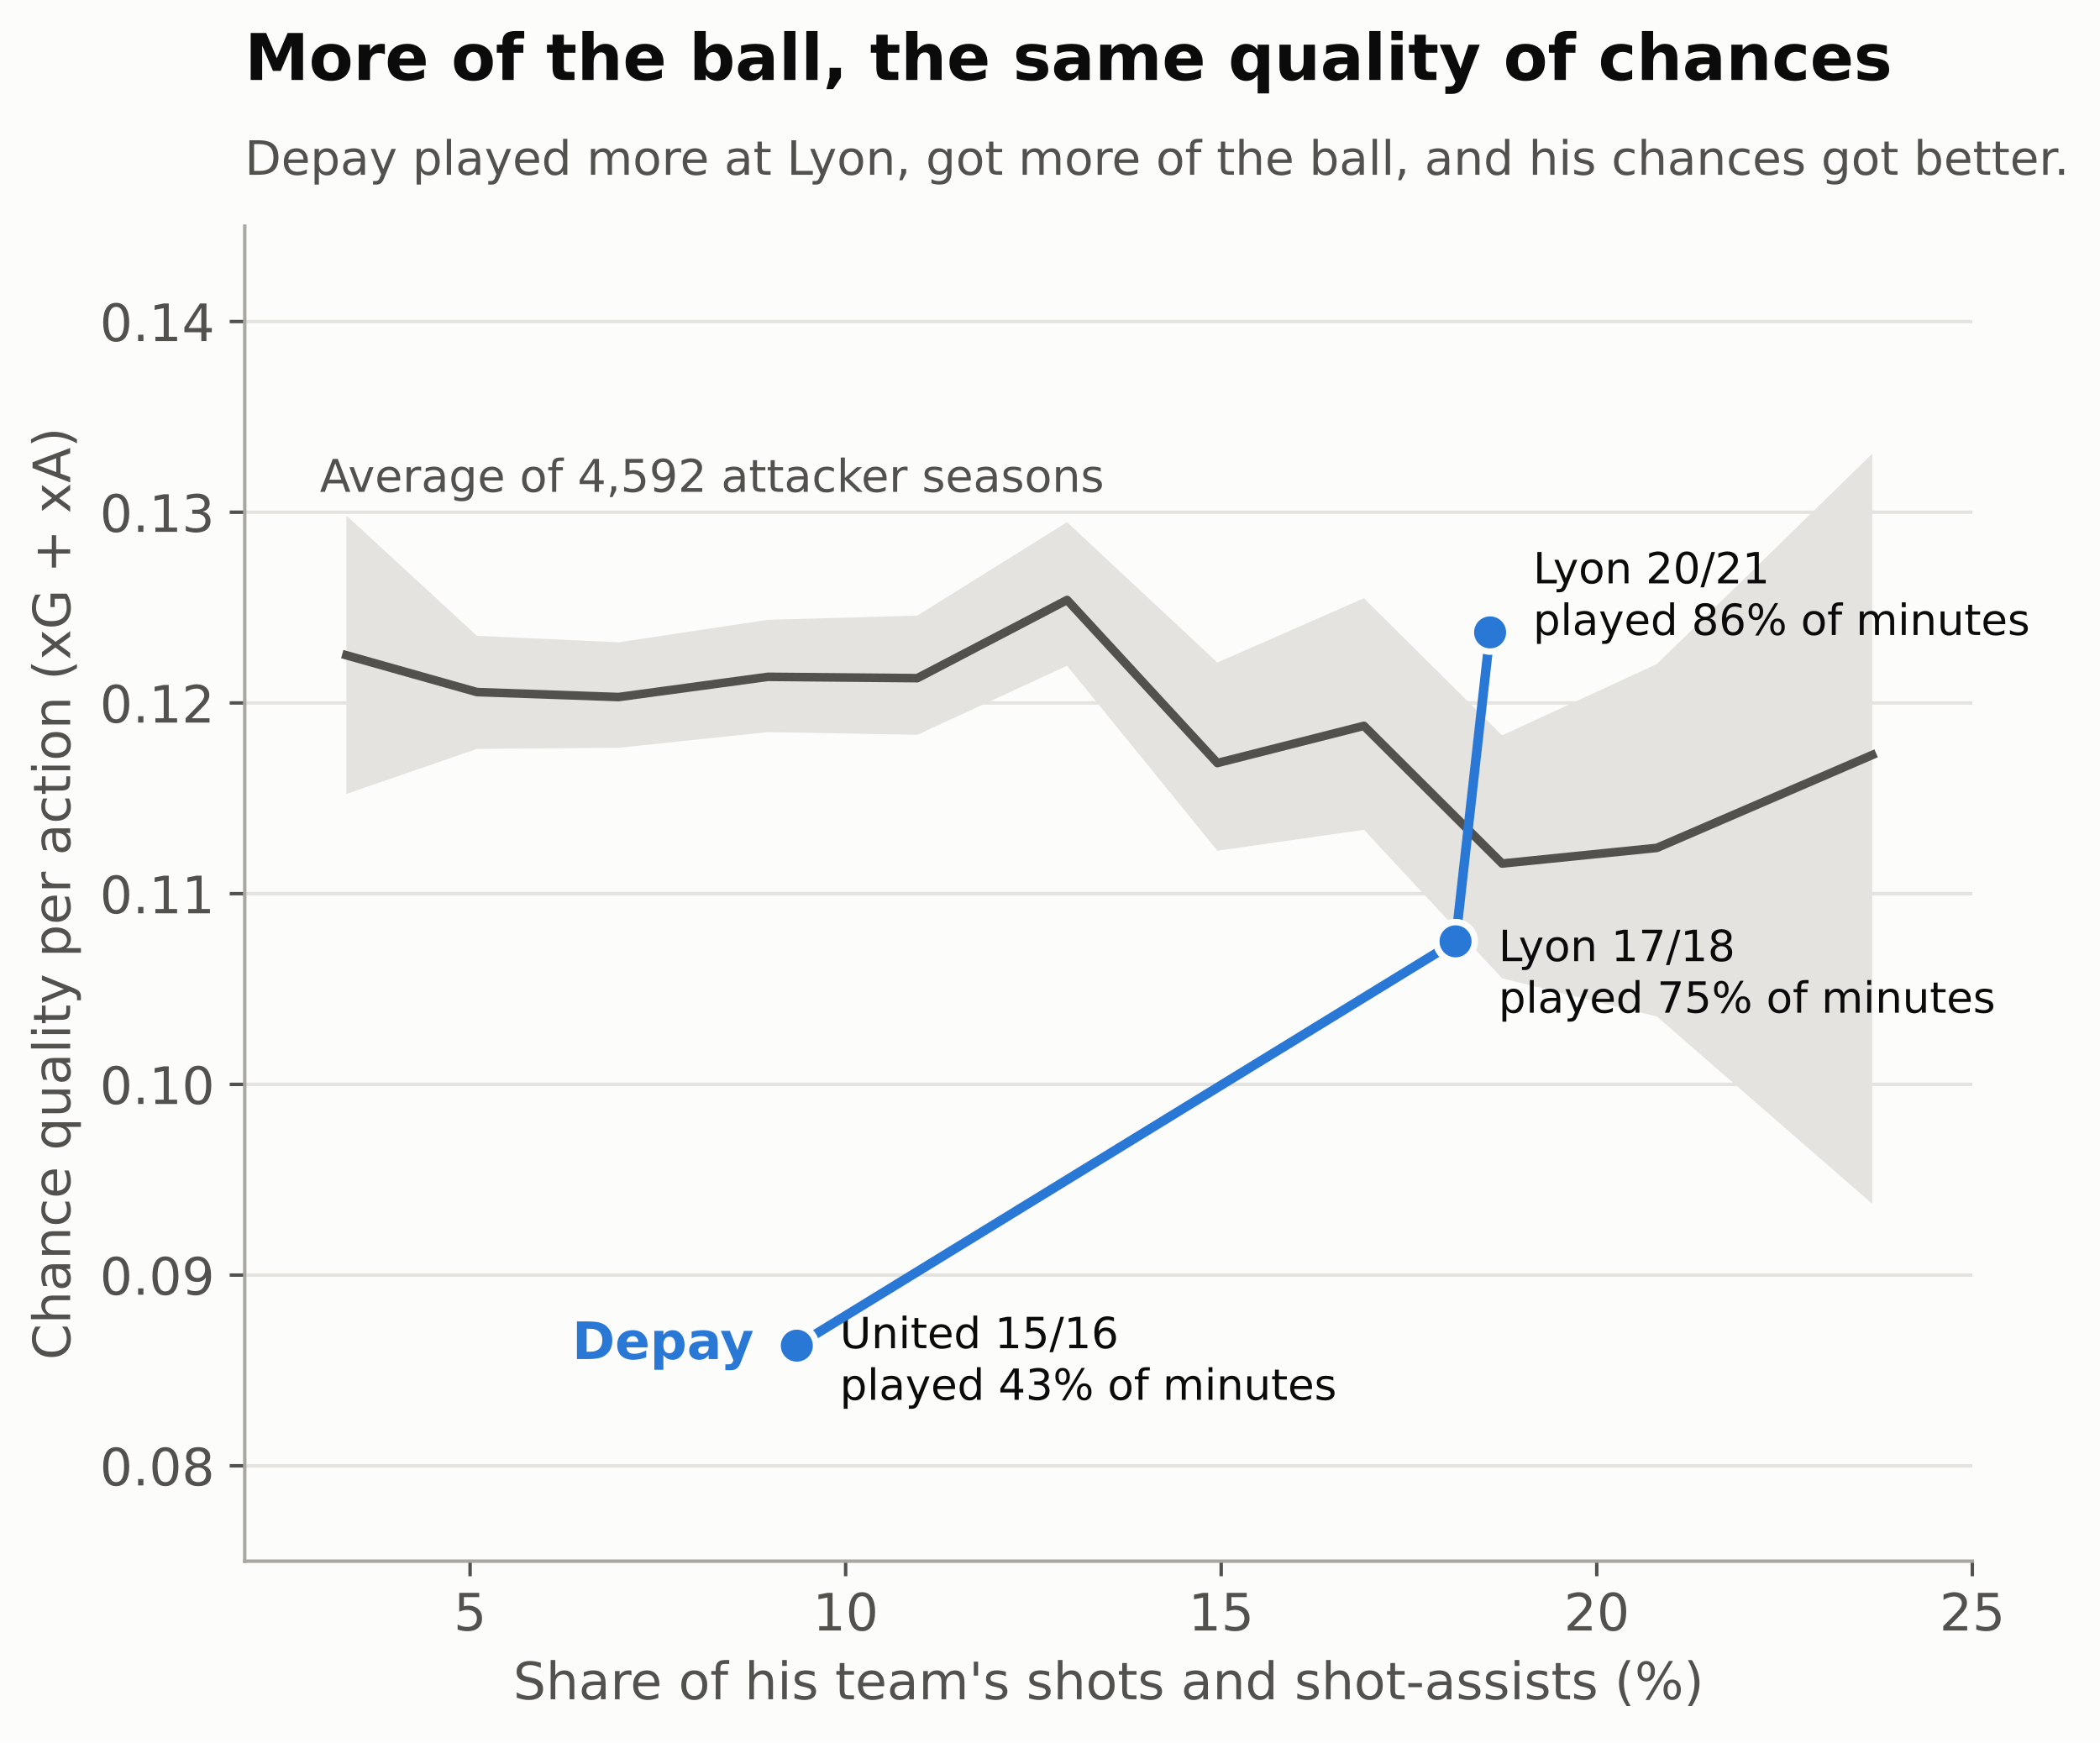
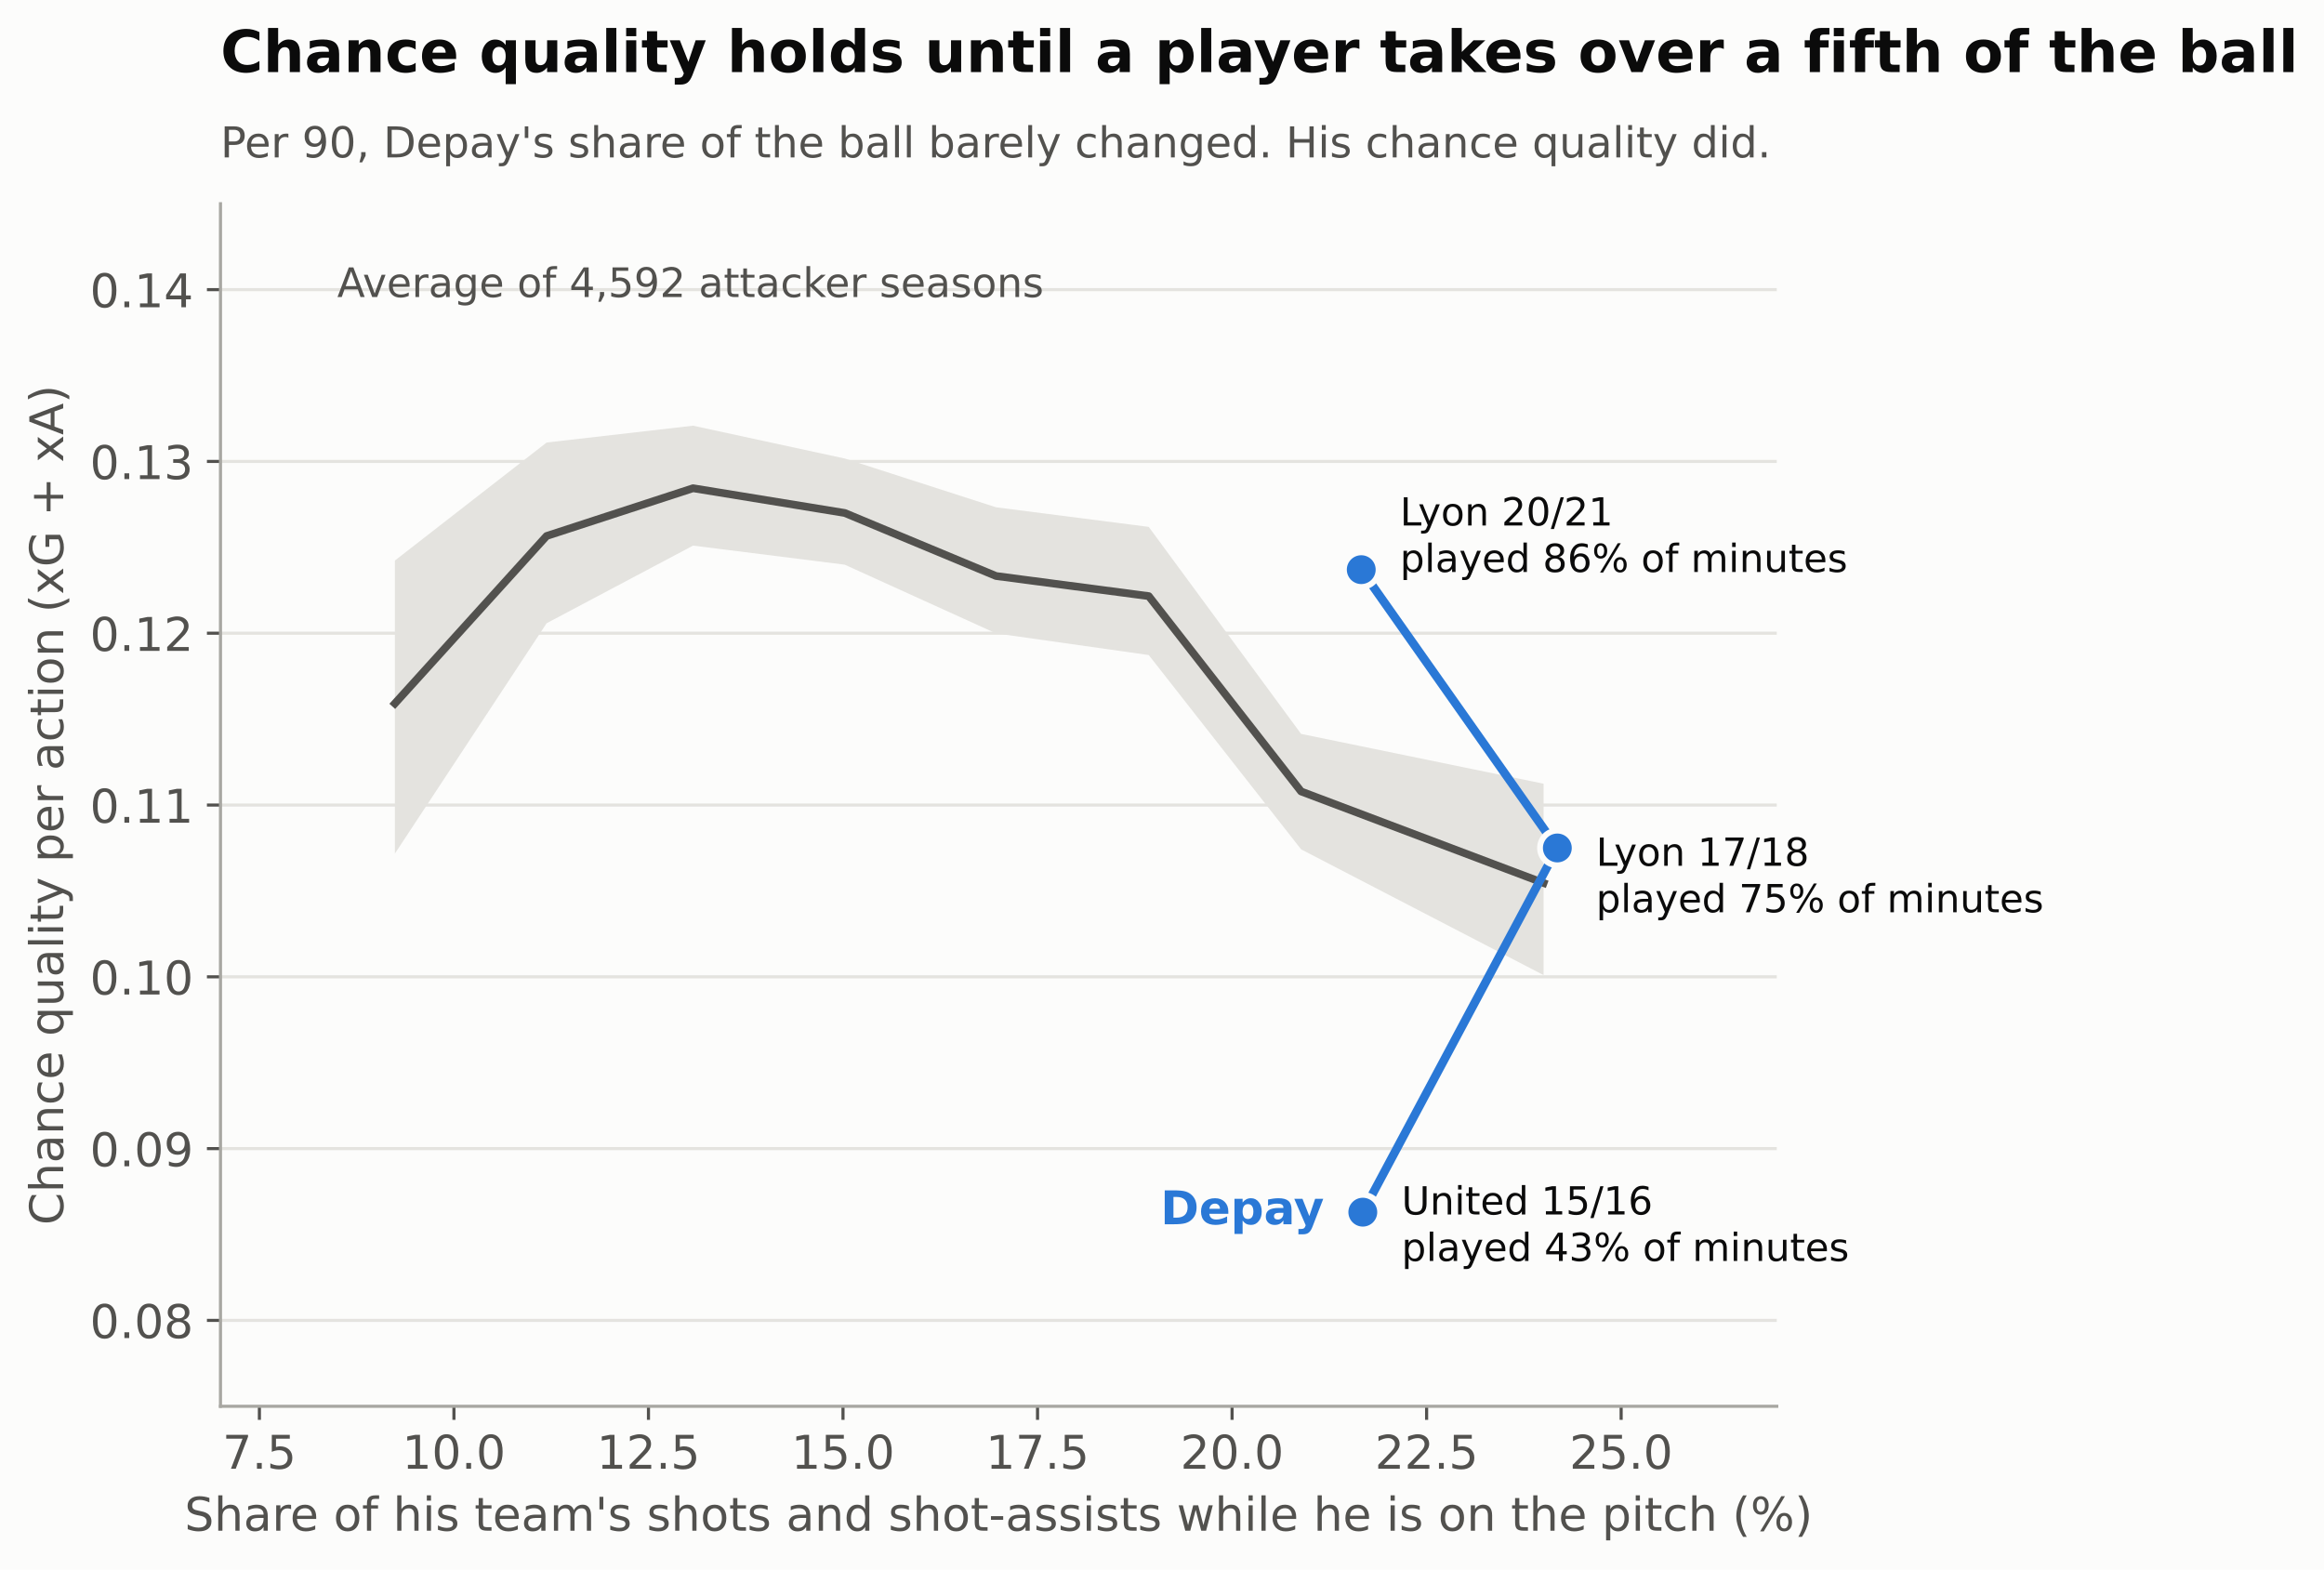
- <svg xmlns="http://www.w3.org/2000/svg" xmlns:xlink="http://www.w3.org/1999/xlink" width="488.373pt" height="405.263pt" viewBox="0 0 488.373 405.263" version="1.1">
+ <svg xmlns="http://www.w3.org/2000/svg" xmlns:xlink="http://www.w3.org/1999/xlink" width="599.948pt" height="405.263pt" viewBox="0 0 599.948 405.263" version="1.1">
  <defs>
    <style type="text/css">*{stroke-linejoin: round; stroke-linecap: butt}</style>
  </defs>
  <g id="figure_1">
    <g id="patch_1">
-       <path d="M -0 405.263  L 488.373 405.263  L 488.373 0  L -0 0  z " style="fill: #fcfcfb" />
+       <path d="M -0 405.263  L 599.948 405.263  L 599.948 0  L -0 0  z " style="fill: #fcfcfb" />
    </g>
    <g id="axes_1">
      <g id="patch_2">
        <path d="M 56.92 363.062  L 458.68 363.062  L 458.68 52.598  L 56.92 52.598  z " style="fill: #fcfcfb" />
      </g>
      <g id="FillBetweenPolyCollection_1">
        <defs>
-           <path id="m4cf5f86196" d="M 80.554 -285.383  L 80.554 -220.629  L 110.913 -231.096  L 143.857 -231.362  L 178.583 -234.999  L 213.327 -234.378  L 248.157 -250.434  L 283.111 -207.412  L 317.19 -212.291  L 349.331 -177.741  L 385.315 -168.87  L 435.395 -125.317  L 435.395 -299.753  L 435.395 -299.753  L 385.315 -250.833  L 349.331 -234.245  L 317.19 -266.134  L 283.111 -251.188  L 248.157 -283.831  L 213.327 -262.098  L 178.583 -261.122  L 143.857 -255.889  L 110.913 -257.397  L 80.554 -285.383  z " />
+           <path id="mfb15562eee" d="M 101.937 -260.546  L 101.937 -184.881  L 141.108 -244.357  L 178.914 -264.404  L 218.066 -259.481  L 257.137 -241.741  L 296.549 -236.152  L 335.882 -185.99  L 398.476 -153.524  L 398.476 -202.933  L 398.476 -202.933  L 335.882 -215.795  L 296.549 -269.239  L 257.137 -274.295  L 218.066 -286.891  L 178.914 -295.362  L 141.108 -291.016  L 101.937 -260.546  z " />
        </defs>
-         <g clip-path="url(#pa7b34c6c4e)">
-           <use xlink:href="#m4cf5f86196" x="0" y="405.263" style="fill: #e4e3df" />
+         <g clip-path="url(#pacf62f943f)">
+           <use xlink:href="#mfb15562eee" x="0" y="405.263" style="fill: #e4e3df" />
        </g>
      </g>
      <g id="matplotlib.axis_1">
        <g id="xtick_1">
          <g id="line2d_1">
            <defs>
-               <path id="m4240d61be9" d="M 0 0  L 0 3.5  " style="stroke: #52514e; stroke-width: 0.8" />
+               <path id="m8396323c7a" d="M 0 0  L 0 3.5  " style="stroke: #52514e; stroke-width: 0.8" />
            </defs>
            <g>
-               <use xlink:href="#m4240d61be9" x="109.323" y="363.062" style="fill: #52514e; stroke: #52514e; stroke-width: 0.8" />
+               <use xlink:href="#m8396323c7a" x="66.964" y="363.062" style="fill: #52514e; stroke: #52514e; stroke-width: 0.8" />
            </g>
          </g>
          <g id="text_1">
-             <text style="font-size: 12px; font-family: 'DejaVu Sans'; text-anchor: middle; fill: #52514e" x="109.323" y="379.179" transform="rotate(-0 109.3232 379.1788)">5</text>
+             <text style="font-size: 12px; font-family: 'DejaVu Sans'; text-anchor: middle; fill: #52514e" x="66.964" y="379.179" transform="rotate(-0 66.96369 379.1788)">7.5</text>
          </g>
        </g>
        <g id="xtick_2">
          <g id="line2d_2">
            <g>
-               <use xlink:href="#m4240d61be9" x="196.662" y="363.062" style="fill: #52514e; stroke: #52514e; stroke-width: 0.8" />
+               <use xlink:href="#m8396323c7a" x="117.184" y="363.062" style="fill: #52514e; stroke: #52514e; stroke-width: 0.8" />
            </g>
          </g>
          <g id="text_2">
-             <text style="font-size: 12px; font-family: 'DejaVu Sans'; text-anchor: middle; fill: #52514e" x="196.662" y="379.179" transform="rotate(-0 196.6623 379.1788)">10</text>
+             <text style="font-size: 12px; font-family: 'DejaVu Sans'; text-anchor: middle; fill: #52514e" x="117.184" y="379.179" transform="rotate(-0 117.1837 379.1788)">10.0</text>
          </g>
        </g>
        <g id="xtick_3">
          <g id="line2d_3">
            <g>
-               <use xlink:href="#m4240d61be9" x="284.001" y="363.062" style="fill: #52514e; stroke: #52514e; stroke-width: 0.8" />
+               <use xlink:href="#m8396323c7a" x="167.404" y="363.062" style="fill: #52514e; stroke: #52514e; stroke-width: 0.8" />
            </g>
          </g>
          <g id="text_3">
-             <text style="font-size: 12px; font-family: 'DejaVu Sans'; text-anchor: middle; fill: #52514e" x="284.001" y="379.179" transform="rotate(-0 284.0014 379.1788)">15</text>
+             <text style="font-size: 12px; font-family: 'DejaVu Sans'; text-anchor: middle; fill: #52514e" x="167.404" y="379.179" transform="rotate(-0 167.4037 379.1788)">12.5</text>
          </g>
        </g>
        <g id="xtick_4">
          <g id="line2d_4">
            <g>
-               <use xlink:href="#m4240d61be9" x="371.341" y="363.062" style="fill: #52514e; stroke: #52514e; stroke-width: 0.8" />
+               <use xlink:href="#m8396323c7a" x="217.624" y="363.062" style="fill: #52514e; stroke: #52514e; stroke-width: 0.8" />
            </g>
          </g>
          <g id="text_4">
-             <text style="font-size: 12px; font-family: 'DejaVu Sans'; text-anchor: middle; fill: #52514e" x="371.341" y="379.179" transform="rotate(-0 371.3406 379.1788)">20</text>
+             <text style="font-size: 12px; font-family: 'DejaVu Sans'; text-anchor: middle; fill: #52514e" x="217.624" y="379.179" transform="rotate(-0 217.6237 379.1788)">15.0</text>
          </g>
        </g>
        <g id="xtick_5">
          <g id="line2d_5">
            <g>
-               <use xlink:href="#m4240d61be9" x="458.68" y="363.062" style="fill: #52514e; stroke: #52514e; stroke-width: 0.8" />
+               <use xlink:href="#m8396323c7a" x="267.844" y="363.062" style="fill: #52514e; stroke: #52514e; stroke-width: 0.8" />
            </g>
          </g>
          <g id="text_5">
-             <text style="font-size: 12px; font-family: 'DejaVu Sans'; text-anchor: middle; fill: #52514e" x="458.68" y="379.179" transform="rotate(-0 458.6797 379.1788)">25</text>
-           </g>
-         </g>
-         <g id="text_6">
-           <text style="font-size: 12px; font-family: 'DejaVu Sans'; text-anchor: middle; fill: #52514e" x="257.8" y="395.18" transform="rotate(-0 257.7997 395.1798)">Share of his team's shots and shot-assists (%)</text>
+             <text style="font-size: 12px; font-family: 'DejaVu Sans'; text-anchor: middle; fill: #52514e" x="267.844" y="379.179" transform="rotate(-0 267.8437 379.1788)">17.5</text>
+           </g>
+         </g>
+         <g id="xtick_6">
+           <g id="line2d_6">
+             <g>
+               <use xlink:href="#m8396323c7a" x="318.064" y="363.062" style="fill: #52514e; stroke: #52514e; stroke-width: 0.8" />
+             </g>
+           </g>
+           <g id="text_6">
+             <text style="font-size: 12px; font-family: 'DejaVu Sans'; text-anchor: middle; fill: #52514e" x="318.064" y="379.179" transform="rotate(-0 318.0637 379.1788)">20.0</text>
+           </g>
+         </g>
+         <g id="xtick_7">
+           <g id="line2d_7">
+             <g>
+               <use xlink:href="#m8396323c7a" x="368.284" y="363.062" style="fill: #52514e; stroke: #52514e; stroke-width: 0.8" />
+             </g>
+           </g>
+           <g id="text_7">
+             <text style="font-size: 12px; font-family: 'DejaVu Sans'; text-anchor: middle; fill: #52514e" x="368.284" y="379.179" transform="rotate(-0 368.2837 379.1788)">22.5</text>
+           </g>
+         </g>
+         <g id="xtick_8">
+           <g id="line2d_8">
+             <g>
+               <use xlink:href="#m8396323c7a" x="418.504" y="363.062" style="fill: #52514e; stroke: #52514e; stroke-width: 0.8" />
+             </g>
+           </g>
+           <g id="text_8">
+             <text style="font-size: 12px; font-family: 'DejaVu Sans'; text-anchor: middle; fill: #52514e" x="418.504" y="379.179" transform="rotate(-0 418.5037 379.1788)">25.0</text>
+           </g>
+         </g>
+         <g id="text_9">
+           <text style="font-size: 12px; font-family: 'DejaVu Sans'; text-anchor: middle; fill: #52514e" x="257.8" y="395.18" transform="rotate(-0 257.7997 395.1798)">Share of his team's shots and shot-assists while he is on the pitch (%)</text>
        </g>
      </g>
      <g id="matplotlib.axis_2">
        <g id="ytick_1">
-           <g id="line2d_6">
-             <path d="M 56.92 340.886  L 458.68 340.886  " clip-path="url(#pa7b34c6c4e)" style="fill: none; stroke: #e4e3df; stroke-width: 0.8; stroke-linecap: square" />
-           </g>
-           <g id="line2d_7">
+           <g id="line2d_9">
+             <path d="M 56.92 340.886  L 458.68 340.886  " clip-path="url(#pacf62f943f)" style="fill: none; stroke: #e4e3df; stroke-width: 0.8; stroke-linecap: square" />
+           </g>
+           <g id="line2d_10">
            <defs>
-               <path id="m2445095b4a" d="M 0 0  L -3.5 0  " style="stroke: #52514e; stroke-width: 0.8" />
+               <path id="mbb93867fd0" d="M 0 0  L -3.5 0  " style="stroke: #52514e; stroke-width: 0.8" />
            </defs>
            <g>
-               <use xlink:href="#m2445095b4a" x="56.92" y="340.886" style="fill: #52514e; stroke: #52514e; stroke-width: 0.8" />
-             </g>
-           </g>
-           <g id="text_7">
+               <use xlink:href="#mbb93867fd0" x="56.92" y="340.886" style="fill: #52514e; stroke: #52514e; stroke-width: 0.8" />
+             </g>
+           </g>
+           <g id="text_10">
            <text style="font-size: 12px; font-family: 'DejaVu Sans'; text-anchor: end; fill: #52514e" x="49.92" y="345.444" transform="rotate(-0 49.91969 345.4443)">0.08</text>
          </g>
        </g>
        <g id="ytick_2">
-           <g id="line2d_8">
-             <path d="M 56.92 296.534  L 458.68 296.534  " clip-path="url(#pa7b34c6c4e)" style="fill: none; stroke: #e4e3df; stroke-width: 0.8; stroke-linecap: square" />
-           </g>
-           <g id="line2d_9">
-             <g>
-               <use xlink:href="#m2445095b4a" x="56.92" y="296.534" style="fill: #52514e; stroke: #52514e; stroke-width: 0.8" />
-             </g>
-           </g>
-           <g id="text_8">
+           <g id="line2d_11">
+             <path d="M 56.92 296.534  L 458.68 296.534  " clip-path="url(#pacf62f943f)" style="fill: none; stroke: #e4e3df; stroke-width: 0.8; stroke-linecap: square" />
+           </g>
+           <g id="line2d_12">
+             <g>
+               <use xlink:href="#mbb93867fd0" x="56.92" y="296.534" style="fill: #52514e; stroke: #52514e; stroke-width: 0.8" />
+             </g>
+           </g>
+           <g id="text_11">
            <text style="font-size: 12px; font-family: 'DejaVu Sans'; text-anchor: end; fill: #52514e" x="49.92" y="301.092" transform="rotate(-0 49.91969 301.0922)">0.09</text>
          </g>
        </g>
        <g id="ytick_3">
-           <g id="line2d_10">
-             <path d="M 56.92 252.182  L 458.68 252.182  " clip-path="url(#pa7b34c6c4e)" style="fill: none; stroke: #e4e3df; stroke-width: 0.8; stroke-linecap: square" />
-           </g>
-           <g id="line2d_11">
-             <g>
-               <use xlink:href="#m2445095b4a" x="56.92" y="252.182" style="fill: #52514e; stroke: #52514e; stroke-width: 0.8" />
-             </g>
-           </g>
-           <g id="text_9">
+           <g id="line2d_13">
+             <path d="M 56.92 252.182  L 458.68 252.182  " clip-path="url(#pacf62f943f)" style="fill: none; stroke: #e4e3df; stroke-width: 0.8; stroke-linecap: square" />
+           </g>
+           <g id="line2d_14">
+             <g>
+               <use xlink:href="#mbb93867fd0" x="56.92" y="252.182" style="fill: #52514e; stroke: #52514e; stroke-width: 0.8" />
+             </g>
+           </g>
+           <g id="text_12">
            <text style="font-size: 12px; font-family: 'DejaVu Sans'; text-anchor: end; fill: #52514e" x="49.92" y="256.74" transform="rotate(-0 49.91969 256.7403)">0.10</text>
          </g>
        </g>
        <g id="ytick_4">
-           <g id="line2d_12">
-             <path d="M 56.92 207.83  L 458.68 207.83  " clip-path="url(#pa7b34c6c4e)" style="fill: none; stroke: #e4e3df; stroke-width: 0.8; stroke-linecap: square" />
-           </g>
-           <g id="line2d_13">
-             <g>
-               <use xlink:href="#m2445095b4a" x="56.92" y="207.83" style="fill: #52514e; stroke: #52514e; stroke-width: 0.8" />
-             </g>
-           </g>
-           <g id="text_10">
+           <g id="line2d_15">
+             <path d="M 56.92 207.83  L 458.68 207.83  " clip-path="url(#pacf62f943f)" style="fill: none; stroke: #e4e3df; stroke-width: 0.8; stroke-linecap: square" />
+           </g>
+           <g id="line2d_16">
+             <g>
+               <use xlink:href="#mbb93867fd0" x="56.92" y="207.83" style="fill: #52514e; stroke: #52514e; stroke-width: 0.8" />
+             </g>
+           </g>
+           <g id="text_13">
            <text style="font-size: 12px; font-family: 'DejaVu Sans'; text-anchor: end; fill: #52514e" x="49.92" y="212.388" transform="rotate(-0 49.91969 212.3882)">0.11</text>
          </g>
        </g>
        <g id="ytick_5">
-           <g id="line2d_14">
-             <path d="M 56.92 163.478  L 458.68 163.478  " clip-path="url(#pa7b34c6c4e)" style="fill: none; stroke: #e4e3df; stroke-width: 0.8; stroke-linecap: square" />
-           </g>
-           <g id="line2d_15">
-             <g>
-               <use xlink:href="#m2445095b4a" x="56.92" y="163.478" style="fill: #52514e; stroke: #52514e; stroke-width: 0.8" />
-             </g>
-           </g>
-           <g id="text_11">
+           <g id="line2d_17">
+             <path d="M 56.92 163.478  L 458.68 163.478  " clip-path="url(#pacf62f943f)" style="fill: none; stroke: #e4e3df; stroke-width: 0.8; stroke-linecap: square" />
+           </g>
+           <g id="line2d_18">
+             <g>
+               <use xlink:href="#mbb93867fd0" x="56.92" y="163.478" style="fill: #52514e; stroke: #52514e; stroke-width: 0.8" />
+             </g>
+           </g>
+           <g id="text_14">
            <text style="font-size: 12px; font-family: 'DejaVu Sans'; text-anchor: end; fill: #52514e" x="49.92" y="168.036" transform="rotate(-0 49.91969 168.0362)">0.12</text>
          </g>
        </g>
        <g id="ytick_6">
-           <g id="line2d_16">
-             <path d="M 56.92 119.126  L 458.68 119.126  " clip-path="url(#pa7b34c6c4e)" style="fill: none; stroke: #e4e3df; stroke-width: 0.8; stroke-linecap: square" />
-           </g>
-           <g id="line2d_17">
-             <g>
-               <use xlink:href="#m2445095b4a" x="56.92" y="119.126" style="fill: #52514e; stroke: #52514e; stroke-width: 0.8" />
-             </g>
-           </g>
-           <g id="text_12">
+           <g id="line2d_19">
+             <path d="M 56.92 119.126  L 458.68 119.126  " clip-path="url(#pacf62f943f)" style="fill: none; stroke: #e4e3df; stroke-width: 0.8; stroke-linecap: square" />
+           </g>
+           <g id="line2d_20">
+             <g>
+               <use xlink:href="#mbb93867fd0" x="56.92" y="119.126" style="fill: #52514e; stroke: #52514e; stroke-width: 0.8" />
+             </g>
+           </g>
+           <g id="text_15">
            <text style="font-size: 12px; font-family: 'DejaVu Sans'; text-anchor: end; fill: #52514e" x="49.92" y="123.684" transform="rotate(-0 49.91969 123.6843)">0.13</text>
          </g>
        </g>
        <g id="ytick_7">
-           <g id="line2d_18">
-             <path d="M 56.92 74.774  L 458.68 74.774  " clip-path="url(#pa7b34c6c4e)" style="fill: none; stroke: #e4e3df; stroke-width: 0.8; stroke-linecap: square" />
-           </g>
-           <g id="line2d_19">
-             <g>
-               <use xlink:href="#m2445095b4a" x="56.92" y="74.774" style="fill: #52514e; stroke: #52514e; stroke-width: 0.8" />
-             </g>
-           </g>
-           <g id="text_13">
+           <g id="line2d_21">
+             <path d="M 56.92 74.774  L 458.68 74.774  " clip-path="url(#pacf62f943f)" style="fill: none; stroke: #e4e3df; stroke-width: 0.8; stroke-linecap: square" />
+           </g>
+           <g id="line2d_22">
+             <g>
+               <use xlink:href="#mbb93867fd0" x="56.92" y="74.774" style="fill: #52514e; stroke: #52514e; stroke-width: 0.8" />
+             </g>
+           </g>
+           <g id="text_16">
            <text style="font-size: 12px; font-family: 'DejaVu Sans'; text-anchor: end; fill: #52514e" x="49.92" y="79.332" transform="rotate(-0 49.91969 79.33225)">0.14</text>
          </g>
        </g>
-         <g id="text_14">
+         <g id="text_17">
          <text style="font-size: 12px; font-family: 'DejaVu Sans'; text-anchor: middle; fill: #52514e" x="16.318" y="207.83" transform="rotate(-90 16.31812 207.8297)">Chance quality per action (xG + xA)</text>
        </g>
      </g>
-       <g id="line2d_20">
-         <path d="M 80.554 152.39  L 110.913 160.95  L 143.857 162.103  L 178.583 157.401  L 213.327 157.712  L 248.157 139.528  L 283.111 177.449  L 317.19 168.8  L 349.331 200.822  L 385.315 197.185  L 435.395 175.586  " clip-path="url(#pa7b34c6c4e)" style="fill: none; stroke: #52514e; stroke-width: 2; stroke-linecap: square" />
+       <g id="line2d_23">
+         <path d="M 101.937 181.618  L 141.108 138.374  L 178.914 126.045  L 218.066 132.431  L 257.137 148.708  L 296.549 153.898  L 335.882 204.326  L 398.476 227.965  " clip-path="url(#pacf62f943f)" style="fill: none; stroke: #52514e; stroke-width: 2; stroke-linecap: square" />
      </g>
      <g id="patch_3">
        <path d="M 56.92 363.062  L 56.92 52.598  " style="fill: none; stroke: #a8a7a2; stroke-width: 0.8; stroke-linejoin: miter; stroke-linecap: square" />
      </g>
      <g id="patch_4">
        <path d="M 56.92 363.062  L 458.68 363.062  " style="fill: none; stroke: #a8a7a2; stroke-width: 0.8; stroke-linejoin: miter; stroke-linecap: square" />
      </g>
-       <g id="text_15">
-         <text style="font-size: 10.5px; font-family: 'DejaVu Sans'; text-anchor: start; fill: #52514e" x="74.388" y="114.386" transform="rotate(-0 74.38751 114.3856)">Average of 4,592 attacker seasons</text>
-       </g>
-       <g id="text_16">
-         <text style="font-size: 10px; font-family: 'DejaVu Sans'; fill: #0b0b0b" transform="translate(195.3082 313.5406)">United 15/16</text>
-         <text style="font-size: 10px; font-family: 'DejaVu Sans'; fill: #0b0b0b" transform="translate(195.3082 325.5433)">played 43% of minutes</text>
-       </g>
-       <g id="text_17">
-         <text style="font-size: 10px; font-family: 'DejaVu Sans'; fill: #0b0b0b" transform="translate(348.501 223.5139)">Lyon 17/18</text>
-         <text style="font-size: 10px; font-family: 'DejaVu Sans'; fill: #0b0b0b" transform="translate(348.501 235.5167)">played 75% of minutes</text>
-       </g>
      <g id="text_18">
-         <text style="font-size: 10px; font-family: 'DejaVu Sans'; fill: #0b0b0b" transform="translate(356.5362 135.6637)">Lyon 20/21</text>
-         <text style="font-size: 10px; font-family: 'DejaVu Sans'; fill: #0b0b0b" transform="translate(356.5362 147.6664)">played 86% of minutes</text>
+         <text style="font-size: 10.5px; font-family: 'DejaVu Sans'; text-anchor: start; fill: #52514e" x="87.052" y="76.686" transform="rotate(-0 87.05169 76.6864)">Average of 4,592 attacker seasons</text>
      </g>
      <g id="text_19">
-         <text style="font-weight: 700; font-size: 12px; font-family: 'DejaVu Sans'; text-anchor: end; fill: #2a78d6" x="175.308" y="316.061" transform="rotate(-0 175.3082 316.0611)">Depay</text>
+         <text style="font-size: 10px; font-family: 'DejaVu Sans'; fill: #0b0b0b" transform="translate(361.8115 313.5406)">United 15/16</text>
+         <text style="font-size: 10px; font-family: 'DejaVu Sans'; fill: #0b0b0b" transform="translate(361.8115 325.5433)">played 43% of minutes</text>
      </g>
      <g id="text_20">
-         <text style="font-size: 11px; font-family: 'DejaVu Sans'; text-anchor: start; fill: #52514e" x="56.92" y="40.641" transform="rotate(-0 56.91969 40.64116)">Depay played more at Lyon, got more of the ball, and his chances got better.</text>
+         <text style="font-size: 10px; font-family: 'DejaVu Sans'; fill: #0b0b0b" transform="translate(412.0315 223.5139)">Lyon 17/18</text>
+         <text style="font-size: 10px; font-family: 'DejaVu Sans'; fill: #0b0b0b" transform="translate(412.0315 235.5167)">played 75% of minutes</text>
      </g>
      <g id="text_21">
-         <text style="font-weight: 700; font-size: 15px; font-family: 'DejaVu Sans'; text-anchor: start; fill: #0b0b0b" x="56.92" y="18.598" transform="rotate(-0 56.91969 18.59766)">More of the ball, the same quality of chances</text>
-       </g>
-       <g id="line2d_21">
-         <path d="M 185.308 312.944  L 338.501 218.918  L 346.536 147.067  " clip-path="url(#pa7b34c6c4e)" style="fill: none; stroke: #2a78d6; stroke-width: 2.2; stroke-linecap: square" />
+         <text style="font-size: 10px; font-family: 'DejaVu Sans'; fill: #0b0b0b" transform="translate(361.4098 135.6637)">Lyon 20/21</text>
+         <text style="font-size: 10px; font-family: 'DejaVu Sans'; fill: #0b0b0b" transform="translate(361.4098 147.6664)">played 86% of minutes</text>
+       </g>
+       <g id="text_22">
+         <text style="font-weight: 700; font-size: 12px; font-family: 'DejaVu Sans'; text-anchor: end; fill: #2a78d6" x="341.812" y="316.061" transform="rotate(-0 341.8115 316.0611)">Depay</text>
+       </g>
+       <g id="text_23">
+         <text style="font-size: 11px; font-family: 'DejaVu Sans'; text-anchor: start; fill: #52514e" x="56.92" y="40.641" transform="rotate(-0 56.91969 40.64116)">Per 90, Depay's share of the ball barely changed. His chance quality did.</text>
+       </g>
+       <g id="text_24">
+         <text style="font-weight: 700; font-size: 15px; font-family: 'DejaVu Sans'; text-anchor: start; fill: #0b0b0b" x="56.92" y="18.598" transform="rotate(-0 56.91969 18.59766)">Chance quality holds until a player takes over a fifth of the ball</text>
+       </g>
+       <g id="line2d_24">
+         <path d="M 351.812 312.944  L 402.032 218.918  L 351.41 147.067  " clip-path="url(#pacf62f943f)" style="fill: none; stroke: #2a78d6; stroke-width: 2.2; stroke-linecap: square" />
      </g>
      <g id="PathCollection_1">
        <defs>
-           <path id="mc728469dfe" d="M 0 4.472  C 1.186 4.472 2.324 4.001 3.162 3.162  C 4.001 2.324 4.472 1.186 4.472 0  C 4.472 -1.186 4.001 -2.324 3.162 -3.162  C 2.324 -4.001 1.186 -4.472 0 -4.472  C -1.186 -4.472 -2.324 -4.001 -3.162 -3.162  C -4.001 -2.324 -4.472 -1.186 -4.472 0  C -4.472 1.186 -4.001 2.324 -3.162 3.162  C -2.324 4.001 -1.186 4.472 0 4.472  z " style="stroke: #fcfcfb; stroke-width: 1.5" />
+           <path id="m22161d8223" d="M 0 4.472  C 1.186 4.472 2.324 4.001 3.162 3.162  C 4.001 2.324 4.472 1.186 4.472 0  C 4.472 -1.186 4.001 -2.324 3.162 -3.162  C 2.324 -4.001 1.186 -4.472 0 -4.472  C -1.186 -4.472 -2.324 -4.001 -3.162 -3.162  C -4.001 -2.324 -4.472 -1.186 -4.472 0  C -4.472 1.186 -4.001 2.324 -3.162 3.162  C -2.324 4.001 -1.186 4.472 0 4.472  z " style="stroke: #fcfcfb; stroke-width: 1.5" />
        </defs>
-         <g clip-path="url(#pa7b34c6c4e)">
-           <use xlink:href="#mc728469dfe" x="185.308" y="312.944" style="fill: #2a78d6; stroke: #fcfcfb; stroke-width: 1.5" />
-           <use xlink:href="#mc728469dfe" x="338.501" y="218.918" style="fill: #2a78d6; stroke: #fcfcfb; stroke-width: 1.5" />
-           <use xlink:href="#mc728469dfe" x="346.536" y="147.067" style="fill: #2a78d6; stroke: #fcfcfb; stroke-width: 1.5" />
+         <g clip-path="url(#pacf62f943f)">
+           <use xlink:href="#m22161d8223" x="351.812" y="312.944" style="fill: #2a78d6; stroke: #fcfcfb; stroke-width: 1.5" />
+           <use xlink:href="#m22161d8223" x="402.032" y="218.918" style="fill: #2a78d6; stroke: #fcfcfb; stroke-width: 1.5" />
+           <use xlink:href="#m22161d8223" x="351.41" y="147.067" style="fill: #2a78d6; stroke: #fcfcfb; stroke-width: 1.5" />
        </g>
      </g>
    </g>
  </g>
  <defs>
-     <clipPath id="pa7b34c6c4e">
+     <clipPath id="pacf62f943f">
      <rect x="56.92" y="52.598" width="401.76" height="310.464" />
    </clipPath>
  </defs>
</svg>
